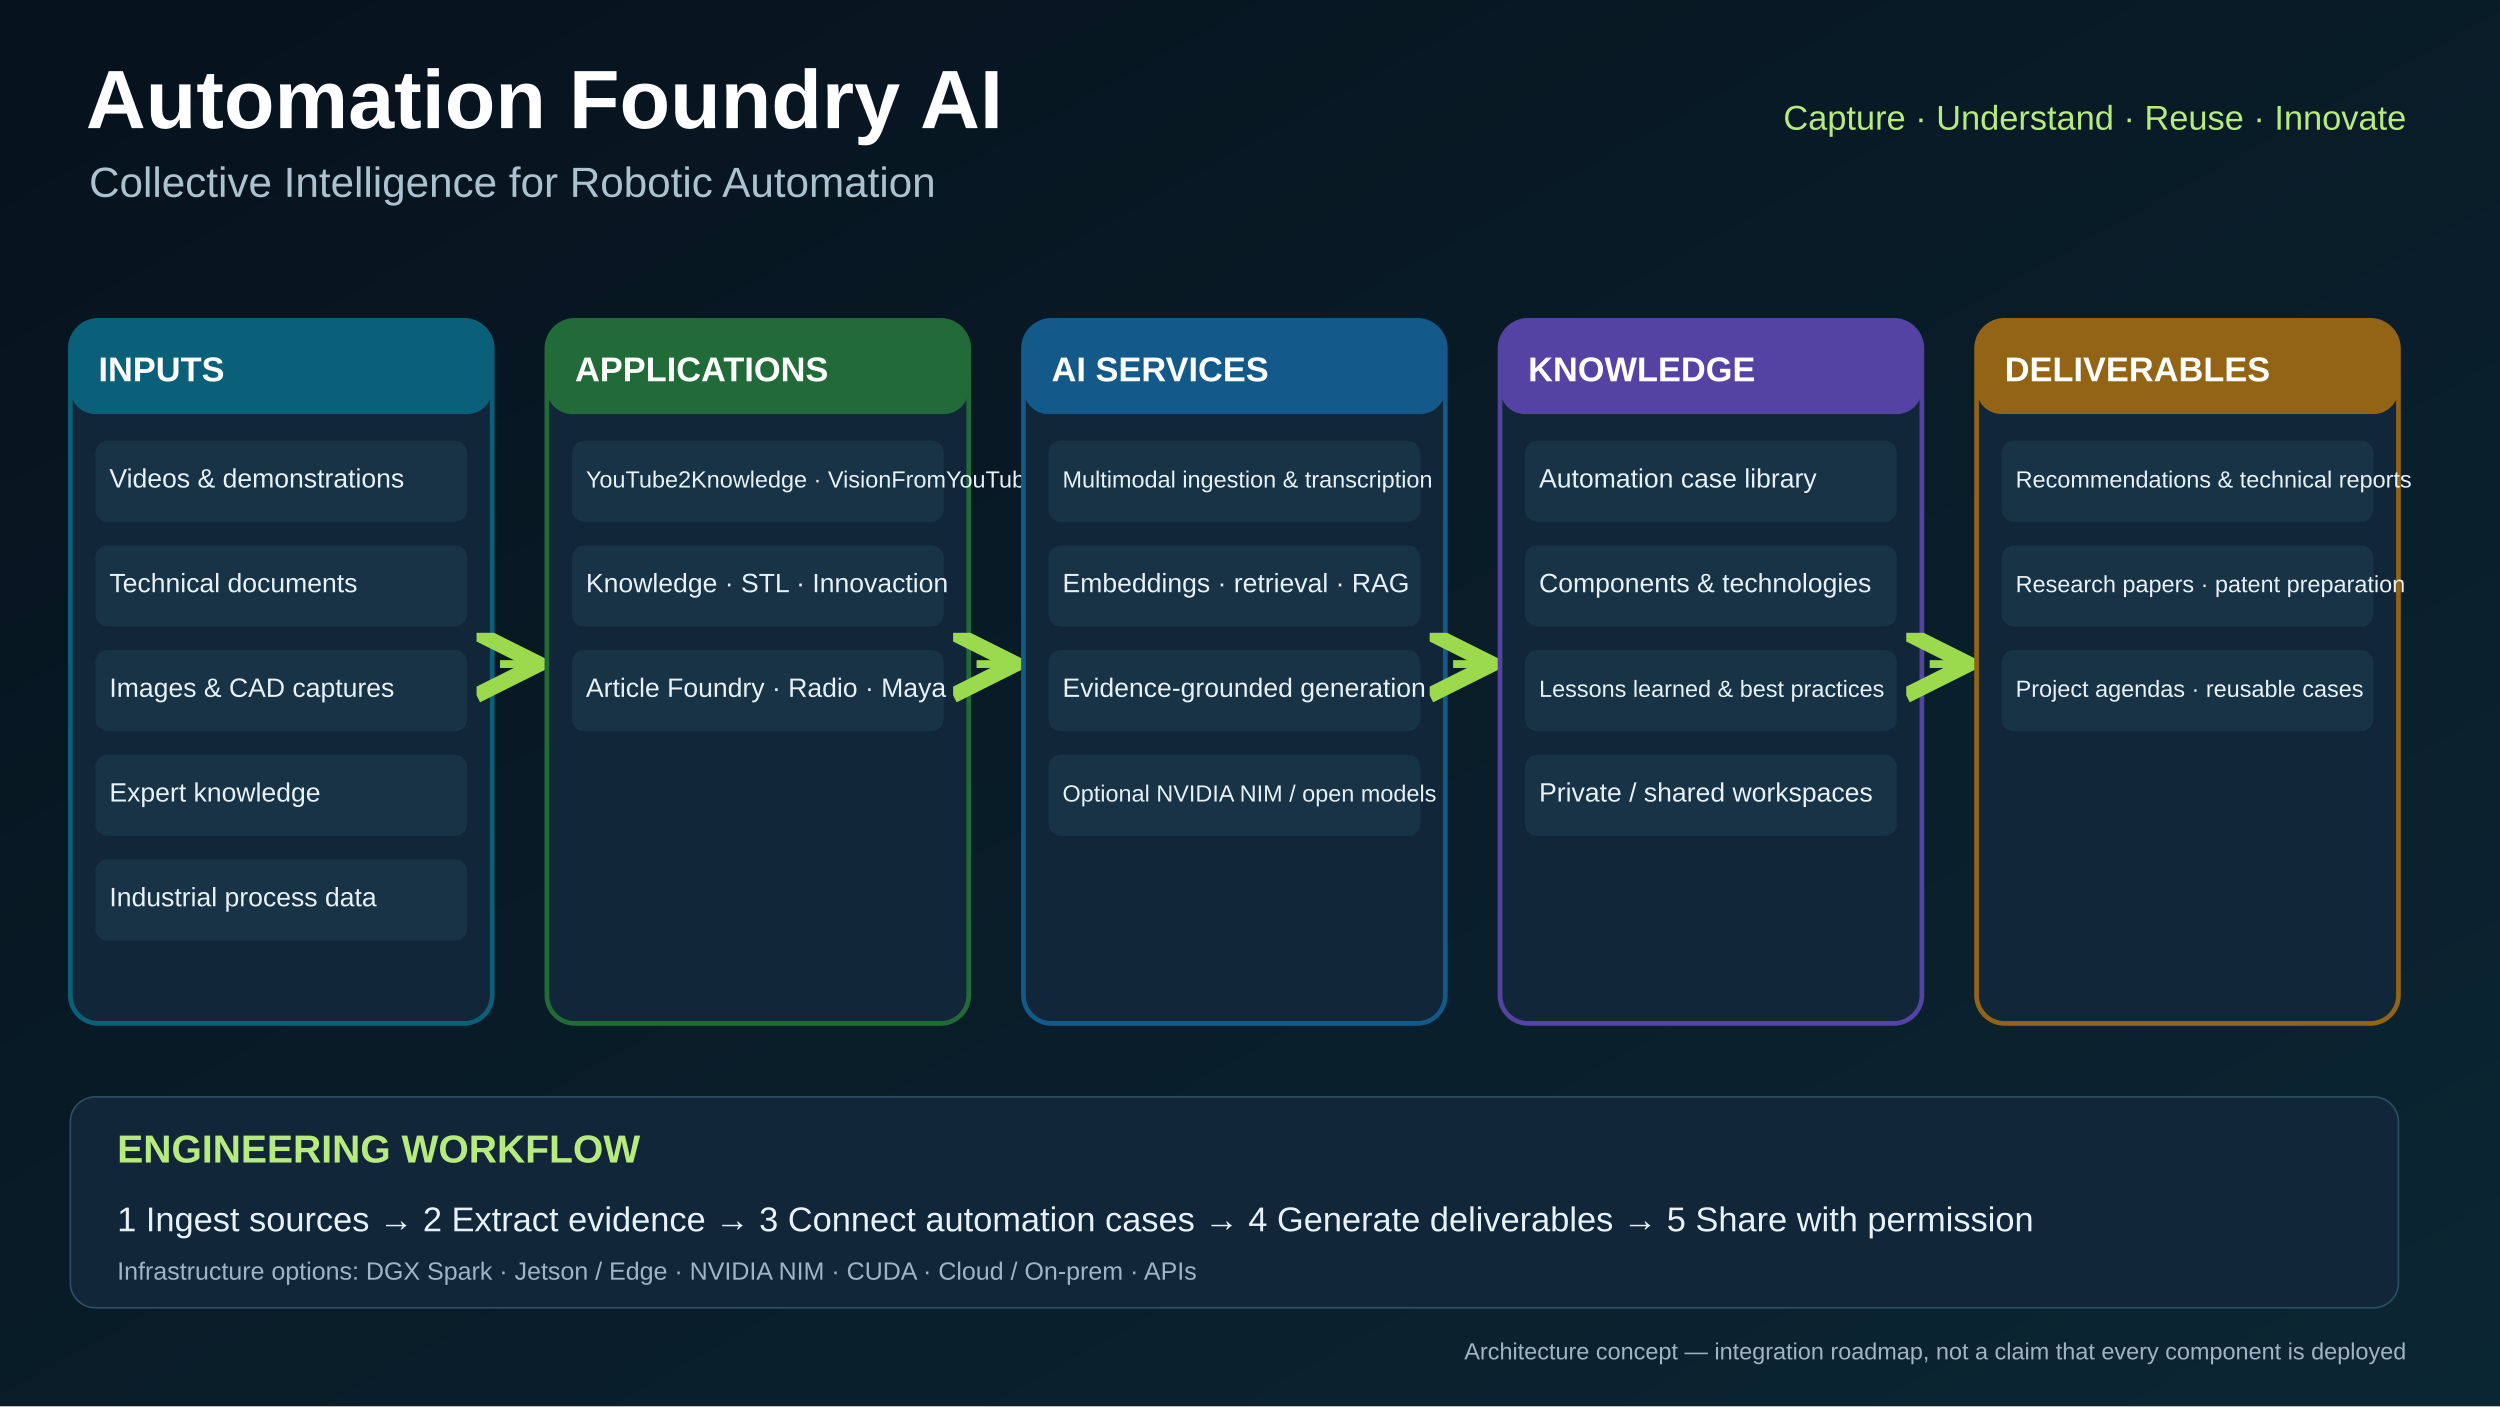
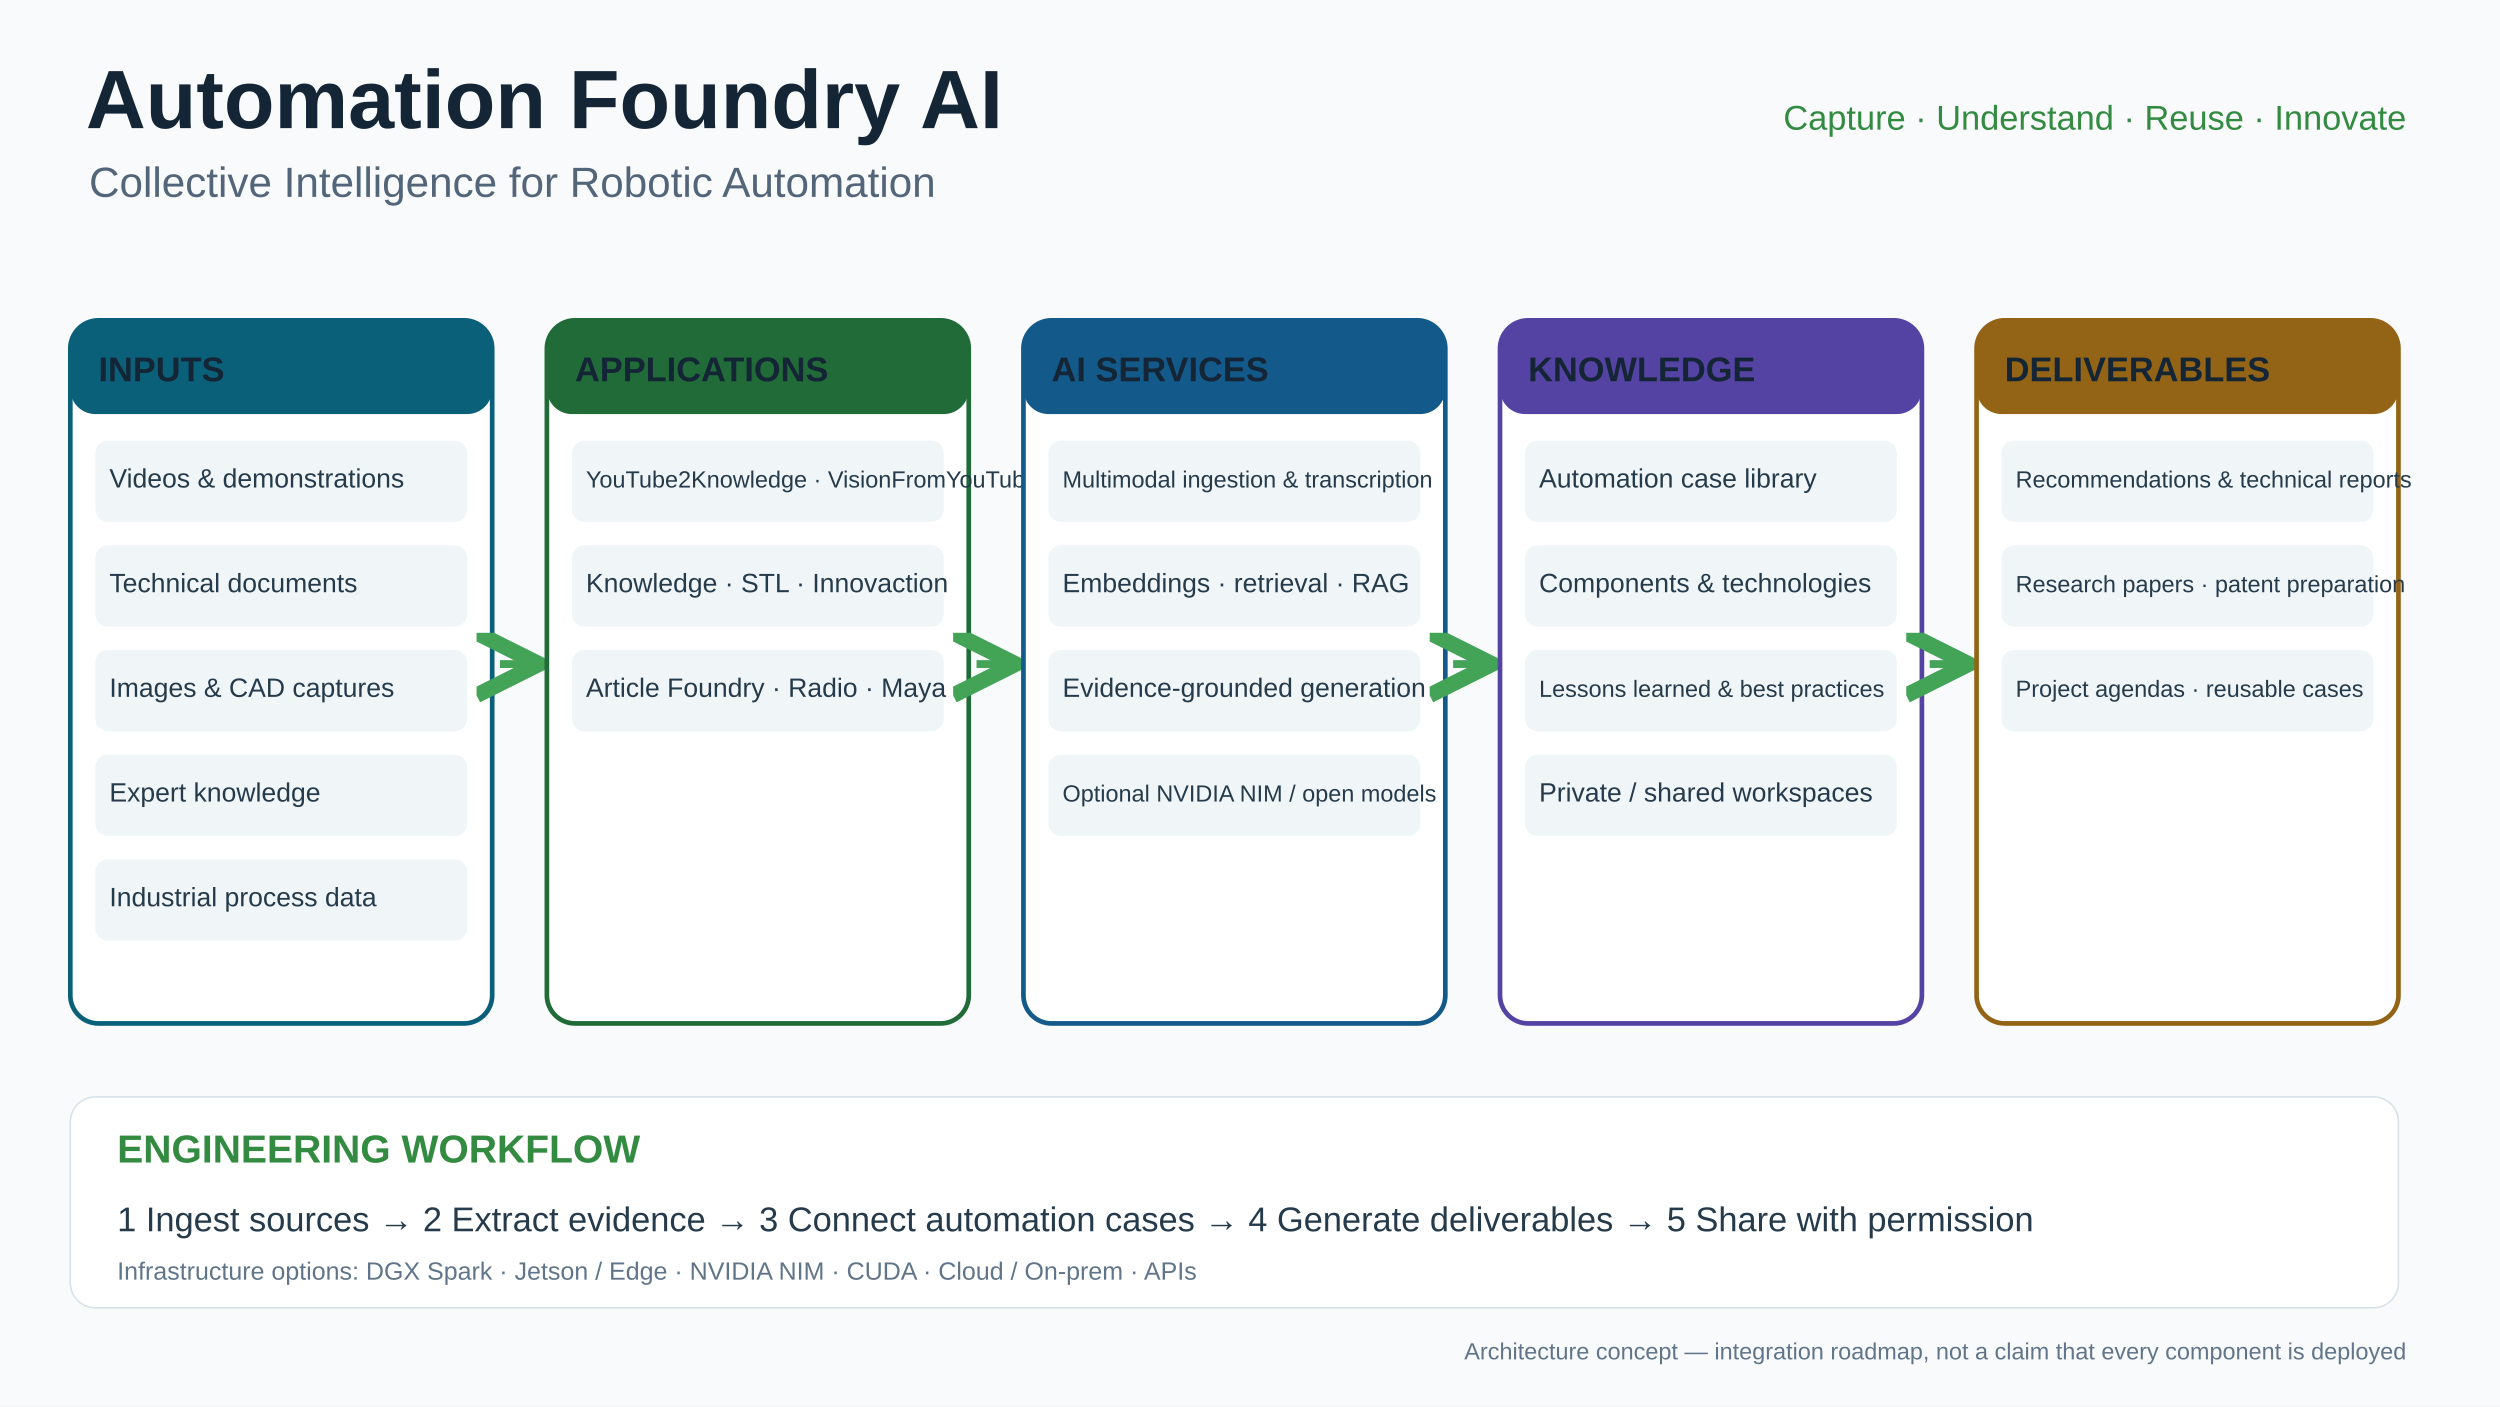
<svg xmlns="http://www.w3.org/2000/svg" viewBox="0 0 1600 900" role="img" aria-label="Automation Foundry AI architecture">
  <defs>
    <linearGradient id="bg" x2="1" y2="1">
      <stop stop-color="#06121d" />
      <stop offset="1" stop-color="#0b2633" />
    </linearGradient>
    <marker id="arrow" markerWidth="9" markerHeight="9" refX="7" refY="4" orient="auto">
-       <path d="M0 0L8 4L0 8" fill="none" stroke="#9bd94d" stroke-width="2" />
+       <path d="M0 0L8 4L0 8" fill="none" stroke="#43a356" stroke-width="2" />
    </marker>
  </defs>
-   <rect width="1600" height="900" fill="url(#bg)" />
-   <text x="55" y="82" fill="#fff" font-size="53" font-family="Arial,sans-serif" font-weight="700">Automation Foundry AI</text>
-   <text x="57" y="126" fill="#adc2cf" font-size="27" font-family="Arial,sans-serif">Collective Intelligence for Robotic Automation</text>
-   <text x="1540" y="83" fill="#b8eb7e" text-anchor="end" font-size="22" font-family="Arial,sans-serif">Capture  ·  Understand  ·  Reuse  ·  Innovate</text>
-   <rect x="45" y="205" width="270" height="450" rx="18" fill="#112638" stroke="#0b6079" stroke-width="3" />
+   <rect width="1600" height="900" fill="#f8fafc" />
+   <text x="55" y="82" fill="#142536" font-size="53" font-family="Arial,sans-serif" font-weight="700">Automation Foundry AI</text>
+   <text x="57" y="126" fill="#536579" font-size="27" font-family="Arial,sans-serif">Collective Intelligence for Robotic Automation</text>
+   <text x="1540" y="83" fill="#328b40" text-anchor="end" font-size="22" font-family="Arial,sans-serif">Capture  ·  Understand  ·  Reuse  ·  Innovate</text>
+   <rect x="45" y="205" width="270" height="450" rx="18" fill="#ffffff" stroke="#0b6079" stroke-width="3" />
  <rect x="45" y="205" width="270" height="60" rx="16" fill="#0b6079" />
-   <text x="63" y="244" fill="#fff" font-size="22" font-family="Arial,sans-serif" font-weight="700">INPUTS</text>
-   <rect x="61" y="282" width="238" height="52" rx="8" fill="#183246" />
-   <text x="70" y="312" fill="#e6f2f8" font-size="17" font-family="Arial,sans-serif">Videos &amp; demonstrations</text>
-   <rect x="61" y="349" width="238" height="52" rx="8" fill="#183246" />
-   <text x="70" y="379" fill="#e6f2f8" font-size="17" font-family="Arial,sans-serif">Technical documents</text>
-   <rect x="61" y="416" width="238" height="52" rx="8" fill="#183246" />
-   <text x="70" y="446" fill="#e6f2f8" font-size="17" font-family="Arial,sans-serif">Images &amp; CAD captures</text>
-   <rect x="61" y="483" width="238" height="52" rx="8" fill="#183246" />
-   <text x="70" y="513" fill="#e6f2f8" font-size="17" font-family="Arial,sans-serif">Expert knowledge</text>
-   <rect x="61" y="550" width="238" height="52" rx="8" fill="#183246" />
-   <text x="70" y="580" fill="#e6f2f8" font-size="17" font-family="Arial,sans-serif">Industrial process data</text>
-   <path d="M320 425 H340" stroke="#9bd94d" stroke-width="5" marker-end="url(#arrow)" />
-   <rect x="350" y="205" width="270" height="450" rx="18" fill="#112638" stroke="#216b38" stroke-width="3" />
+   <text x="63" y="244" fill="#142536" font-size="22" font-family="Arial,sans-serif" font-weight="700">INPUTS</text>
+   <rect x="61" y="282" width="238" height="52" rx="8" fill="#f0f5f8" />
+   <text x="70" y="312" fill="#253b4b" font-size="17" font-family="Arial,sans-serif">Videos &amp; demonstrations</text>
+   <rect x="61" y="349" width="238" height="52" rx="8" fill="#f0f5f8" />
+   <text x="70" y="379" fill="#253b4b" font-size="17" font-family="Arial,sans-serif">Technical documents</text>
+   <rect x="61" y="416" width="238" height="52" rx="8" fill="#f0f5f8" />
+   <text x="70" y="446" fill="#253b4b" font-size="17" font-family="Arial,sans-serif">Images &amp; CAD captures</text>
+   <rect x="61" y="483" width="238" height="52" rx="8" fill="#f0f5f8" />
+   <text x="70" y="513" fill="#253b4b" font-size="17" font-family="Arial,sans-serif">Expert knowledge</text>
+   <rect x="61" y="550" width="238" height="52" rx="8" fill="#f0f5f8" />
+   <text x="70" y="580" fill="#253b4b" font-size="17" font-family="Arial,sans-serif">Industrial process data</text>
+   <path d="M320 425 H340" stroke="#43a356" stroke-width="5" marker-end="url(#arrow)" />
+   <rect x="350" y="205" width="270" height="450" rx="18" fill="#ffffff" stroke="#216b38" stroke-width="3" />
  <rect x="350" y="205" width="270" height="60" rx="16" fill="#216b38" />
-   <text x="368" y="244" fill="#fff" font-size="22" font-family="Arial,sans-serif" font-weight="700">APPLICATIONS</text>
-   <rect x="366" y="282" width="238" height="52" rx="8" fill="#183246" />
-   <text x="375" y="312" fill="#e6f2f8" font-size="15" font-family="Arial,sans-serif">YouTube2Knowledge · VisionFromYouTube</text>
-   <rect x="366" y="349" width="238" height="52" rx="8" fill="#183246" />
-   <text x="375" y="379" fill="#e6f2f8" font-size="17" font-family="Arial,sans-serif">Knowledge · STL · Innovaction</text>
-   <rect x="366" y="416" width="238" height="52" rx="8" fill="#183246" />
-   <text x="375" y="446" fill="#e6f2f8" font-size="17" font-family="Arial,sans-serif">Article Foundry · Radio · Maya</text>
-   <path d="M625 425 H645" stroke="#9bd94d" stroke-width="5" marker-end="url(#arrow)" />
-   <rect x="655" y="205" width="270" height="450" rx="18" fill="#112638" stroke="#135a8a" stroke-width="3" />
+   <text x="368" y="244" fill="#142536" font-size="22" font-family="Arial,sans-serif" font-weight="700">APPLICATIONS</text>
+   <rect x="366" y="282" width="238" height="52" rx="8" fill="#f0f5f8" />
+   <text x="375" y="312" fill="#253b4b" font-size="15" font-family="Arial,sans-serif">YouTube2Knowledge · VisionFromYouTube</text>
+   <rect x="366" y="349" width="238" height="52" rx="8" fill="#f0f5f8" />
+   <text x="375" y="379" fill="#253b4b" font-size="17" font-family="Arial,sans-serif">Knowledge · STL · Innovaction</text>
+   <rect x="366" y="416" width="238" height="52" rx="8" fill="#f0f5f8" />
+   <text x="375" y="446" fill="#253b4b" font-size="17" font-family="Arial,sans-serif">Article Foundry · Radio · Maya</text>
+   <path d="M625 425 H645" stroke="#43a356" stroke-width="5" marker-end="url(#arrow)" />
+   <rect x="655" y="205" width="270" height="450" rx="18" fill="#ffffff" stroke="#135a8a" stroke-width="3" />
  <rect x="655" y="205" width="270" height="60" rx="16" fill="#135a8a" />
-   <text x="673" y="244" fill="#fff" font-size="22" font-family="Arial,sans-serif" font-weight="700">AI SERVICES</text>
-   <rect x="671" y="282" width="238" height="52" rx="8" fill="#183246" />
-   <text x="680" y="312" fill="#e6f2f8" font-size="15" font-family="Arial,sans-serif">Multimodal ingestion &amp; transcription</text>
-   <rect x="671" y="349" width="238" height="52" rx="8" fill="#183246" />
-   <text x="680" y="379" fill="#e6f2f8" font-size="17" font-family="Arial,sans-serif">Embeddings · retrieval · RAG</text>
-   <rect x="671" y="416" width="238" height="52" rx="8" fill="#183246" />
-   <text x="680" y="446" fill="#e6f2f8" font-size="17" font-family="Arial,sans-serif">Evidence-grounded generation</text>
-   <rect x="671" y="483" width="238" height="52" rx="8" fill="#183246" />
-   <text x="680" y="513" fill="#e6f2f8" font-size="15" font-family="Arial,sans-serif">Optional NVIDIA NIM / open models</text>
-   <path d="M930 425 H950" stroke="#9bd94d" stroke-width="5" marker-end="url(#arrow)" />
-   <rect x="960" y="205" width="270" height="450" rx="18" fill="#112638" stroke="#5543a4" stroke-width="3" />
+   <text x="673" y="244" fill="#142536" font-size="22" font-family="Arial,sans-serif" font-weight="700">AI SERVICES</text>
+   <rect x="671" y="282" width="238" height="52" rx="8" fill="#f0f5f8" />
+   <text x="680" y="312" fill="#253b4b" font-size="15" font-family="Arial,sans-serif">Multimodal ingestion &amp; transcription</text>
+   <rect x="671" y="349" width="238" height="52" rx="8" fill="#f0f5f8" />
+   <text x="680" y="379" fill="#253b4b" font-size="17" font-family="Arial,sans-serif">Embeddings · retrieval · RAG</text>
+   <rect x="671" y="416" width="238" height="52" rx="8" fill="#f0f5f8" />
+   <text x="680" y="446" fill="#253b4b" font-size="17" font-family="Arial,sans-serif">Evidence-grounded generation</text>
+   <rect x="671" y="483" width="238" height="52" rx="8" fill="#f0f5f8" />
+   <text x="680" y="513" fill="#253b4b" font-size="15" font-family="Arial,sans-serif">Optional NVIDIA NIM / open models</text>
+   <path d="M930 425 H950" stroke="#43a356" stroke-width="5" marker-end="url(#arrow)" />
+   <rect x="960" y="205" width="270" height="450" rx="18" fill="#ffffff" stroke="#5543a4" stroke-width="3" />
  <rect x="960" y="205" width="270" height="60" rx="16" fill="#5543a4" />
-   <text x="978" y="244" fill="#fff" font-size="22" font-family="Arial,sans-serif" font-weight="700">KNOWLEDGE</text>
-   <rect x="976" y="282" width="238" height="52" rx="8" fill="#183246" />
-   <text x="985" y="312" fill="#e6f2f8" font-size="17" font-family="Arial,sans-serif">Automation case library</text>
-   <rect x="976" y="349" width="238" height="52" rx="8" fill="#183246" />
-   <text x="985" y="379" fill="#e6f2f8" font-size="17" font-family="Arial,sans-serif">Components &amp; technologies</text>
-   <rect x="976" y="416" width="238" height="52" rx="8" fill="#183246" />
-   <text x="985" y="446" fill="#e6f2f8" font-size="15" font-family="Arial,sans-serif">Lessons learned &amp; best practices</text>
-   <rect x="976" y="483" width="238" height="52" rx="8" fill="#183246" />
-   <text x="985" y="513" fill="#e6f2f8" font-size="17" font-family="Arial,sans-serif">Private / shared workspaces</text>
-   <path d="M1235 425 H1255" stroke="#9bd94d" stroke-width="5" marker-end="url(#arrow)" />
-   <rect x="1265" y="205" width="270" height="450" rx="18" fill="#112638" stroke="#936415" stroke-width="3" />
+   <text x="978" y="244" fill="#142536" font-size="22" font-family="Arial,sans-serif" font-weight="700">KNOWLEDGE</text>
+   <rect x="976" y="282" width="238" height="52" rx="8" fill="#f0f5f8" />
+   <text x="985" y="312" fill="#253b4b" font-size="17" font-family="Arial,sans-serif">Automation case library</text>
+   <rect x="976" y="349" width="238" height="52" rx="8" fill="#f0f5f8" />
+   <text x="985" y="379" fill="#253b4b" font-size="17" font-family="Arial,sans-serif">Components &amp; technologies</text>
+   <rect x="976" y="416" width="238" height="52" rx="8" fill="#f0f5f8" />
+   <text x="985" y="446" fill="#253b4b" font-size="15" font-family="Arial,sans-serif">Lessons learned &amp; best practices</text>
+   <rect x="976" y="483" width="238" height="52" rx="8" fill="#f0f5f8" />
+   <text x="985" y="513" fill="#253b4b" font-size="17" font-family="Arial,sans-serif">Private / shared workspaces</text>
+   <path d="M1235 425 H1255" stroke="#43a356" stroke-width="5" marker-end="url(#arrow)" />
+   <rect x="1265" y="205" width="270" height="450" rx="18" fill="#ffffff" stroke="#936415" stroke-width="3" />
  <rect x="1265" y="205" width="270" height="60" rx="16" fill="#936415" />
-   <text x="1283" y="244" fill="#fff" font-size="22" font-family="Arial,sans-serif" font-weight="700">DELIVERABLES</text>
-   <rect x="1281" y="282" width="238" height="52" rx="8" fill="#183246" />
-   <text x="1290" y="312" fill="#e6f2f8" font-size="15" font-family="Arial,sans-serif">Recommendations &amp; technical reports</text>
-   <rect x="1281" y="349" width="238" height="52" rx="8" fill="#183246" />
-   <text x="1290" y="379" fill="#e6f2f8" font-size="15" font-family="Arial,sans-serif">Research papers · patent preparation</text>
-   <rect x="1281" y="416" width="238" height="52" rx="8" fill="#183246" />
-   <text x="1290" y="446" fill="#e6f2f8" font-size="15" font-family="Arial,sans-serif">Project agendas · reusable cases</text>
-   <rect x="45" y="702" width="1490" height="135" rx="16" fill="#112638" stroke="#2e5064" />
-   <text x="75" y="744" fill="#b8eb7e" font-size="25" font-family="Arial,sans-serif" font-weight="700">ENGINEERING WORKFLOW</text>
-   <text x="75" y="788" fill="#e6f2f8" font-size="22" font-family="Arial,sans-serif">1  Ingest sources     →     2  Extract evidence     →     3  Connect automation cases     →     4  Generate deliverables     →     5  Share with permission</text>
-   <text x="75" y="819" fill="#9fb4c5" font-size="16" font-family="Arial,sans-serif">Infrastructure options: DGX Spark · Jetson / Edge · NVIDIA NIM · CUDA · Cloud / On-prem · APIs</text>
-   <text x="1540" y="870" text-anchor="end" fill="#9fb4c5" font-size="15" font-family="Arial,sans-serif">Architecture concept — integration roadmap, not a claim that every component is deployed</text>
+   <text x="1283" y="244" fill="#142536" font-size="22" font-family="Arial,sans-serif" font-weight="700">DELIVERABLES</text>
+   <rect x="1281" y="282" width="238" height="52" rx="8" fill="#f0f5f8" />
+   <text x="1290" y="312" fill="#253b4b" font-size="15" font-family="Arial,sans-serif">Recommendations &amp; technical reports</text>
+   <rect x="1281" y="349" width="238" height="52" rx="8" fill="#f0f5f8" />
+   <text x="1290" y="379" fill="#253b4b" font-size="15" font-family="Arial,sans-serif">Research papers · patent preparation</text>
+   <rect x="1281" y="416" width="238" height="52" rx="8" fill="#f0f5f8" />
+   <text x="1290" y="446" fill="#253b4b" font-size="15" font-family="Arial,sans-serif">Project agendas · reusable cases</text>
+   <rect x="45" y="702" width="1490" height="135" rx="16" fill="#ffffff" stroke="#d6e2ea" />
+   <text x="75" y="744" fill="#328b40" font-size="25" font-family="Arial,sans-serif" font-weight="700">ENGINEERING WORKFLOW</text>
+   <text x="75" y="788" fill="#253b4b" font-size="22" font-family="Arial,sans-serif">1  Ingest sources     →     2  Extract evidence     →     3  Connect automation cases     →     4  Generate deliverables     →     5  Share with permission</text>
+   <text x="75" y="819" fill="#607589" font-size="16" font-family="Arial,sans-serif">Infrastructure options: DGX Spark · Jetson / Edge · NVIDIA NIM · CUDA · Cloud / On-prem · APIs</text>
+   <text x="1540" y="870" text-anchor="end" fill="#607589" font-size="15" font-family="Arial,sans-serif">Architecture concept — integration roadmap, not a claim that every component is deployed</text>
</svg>
